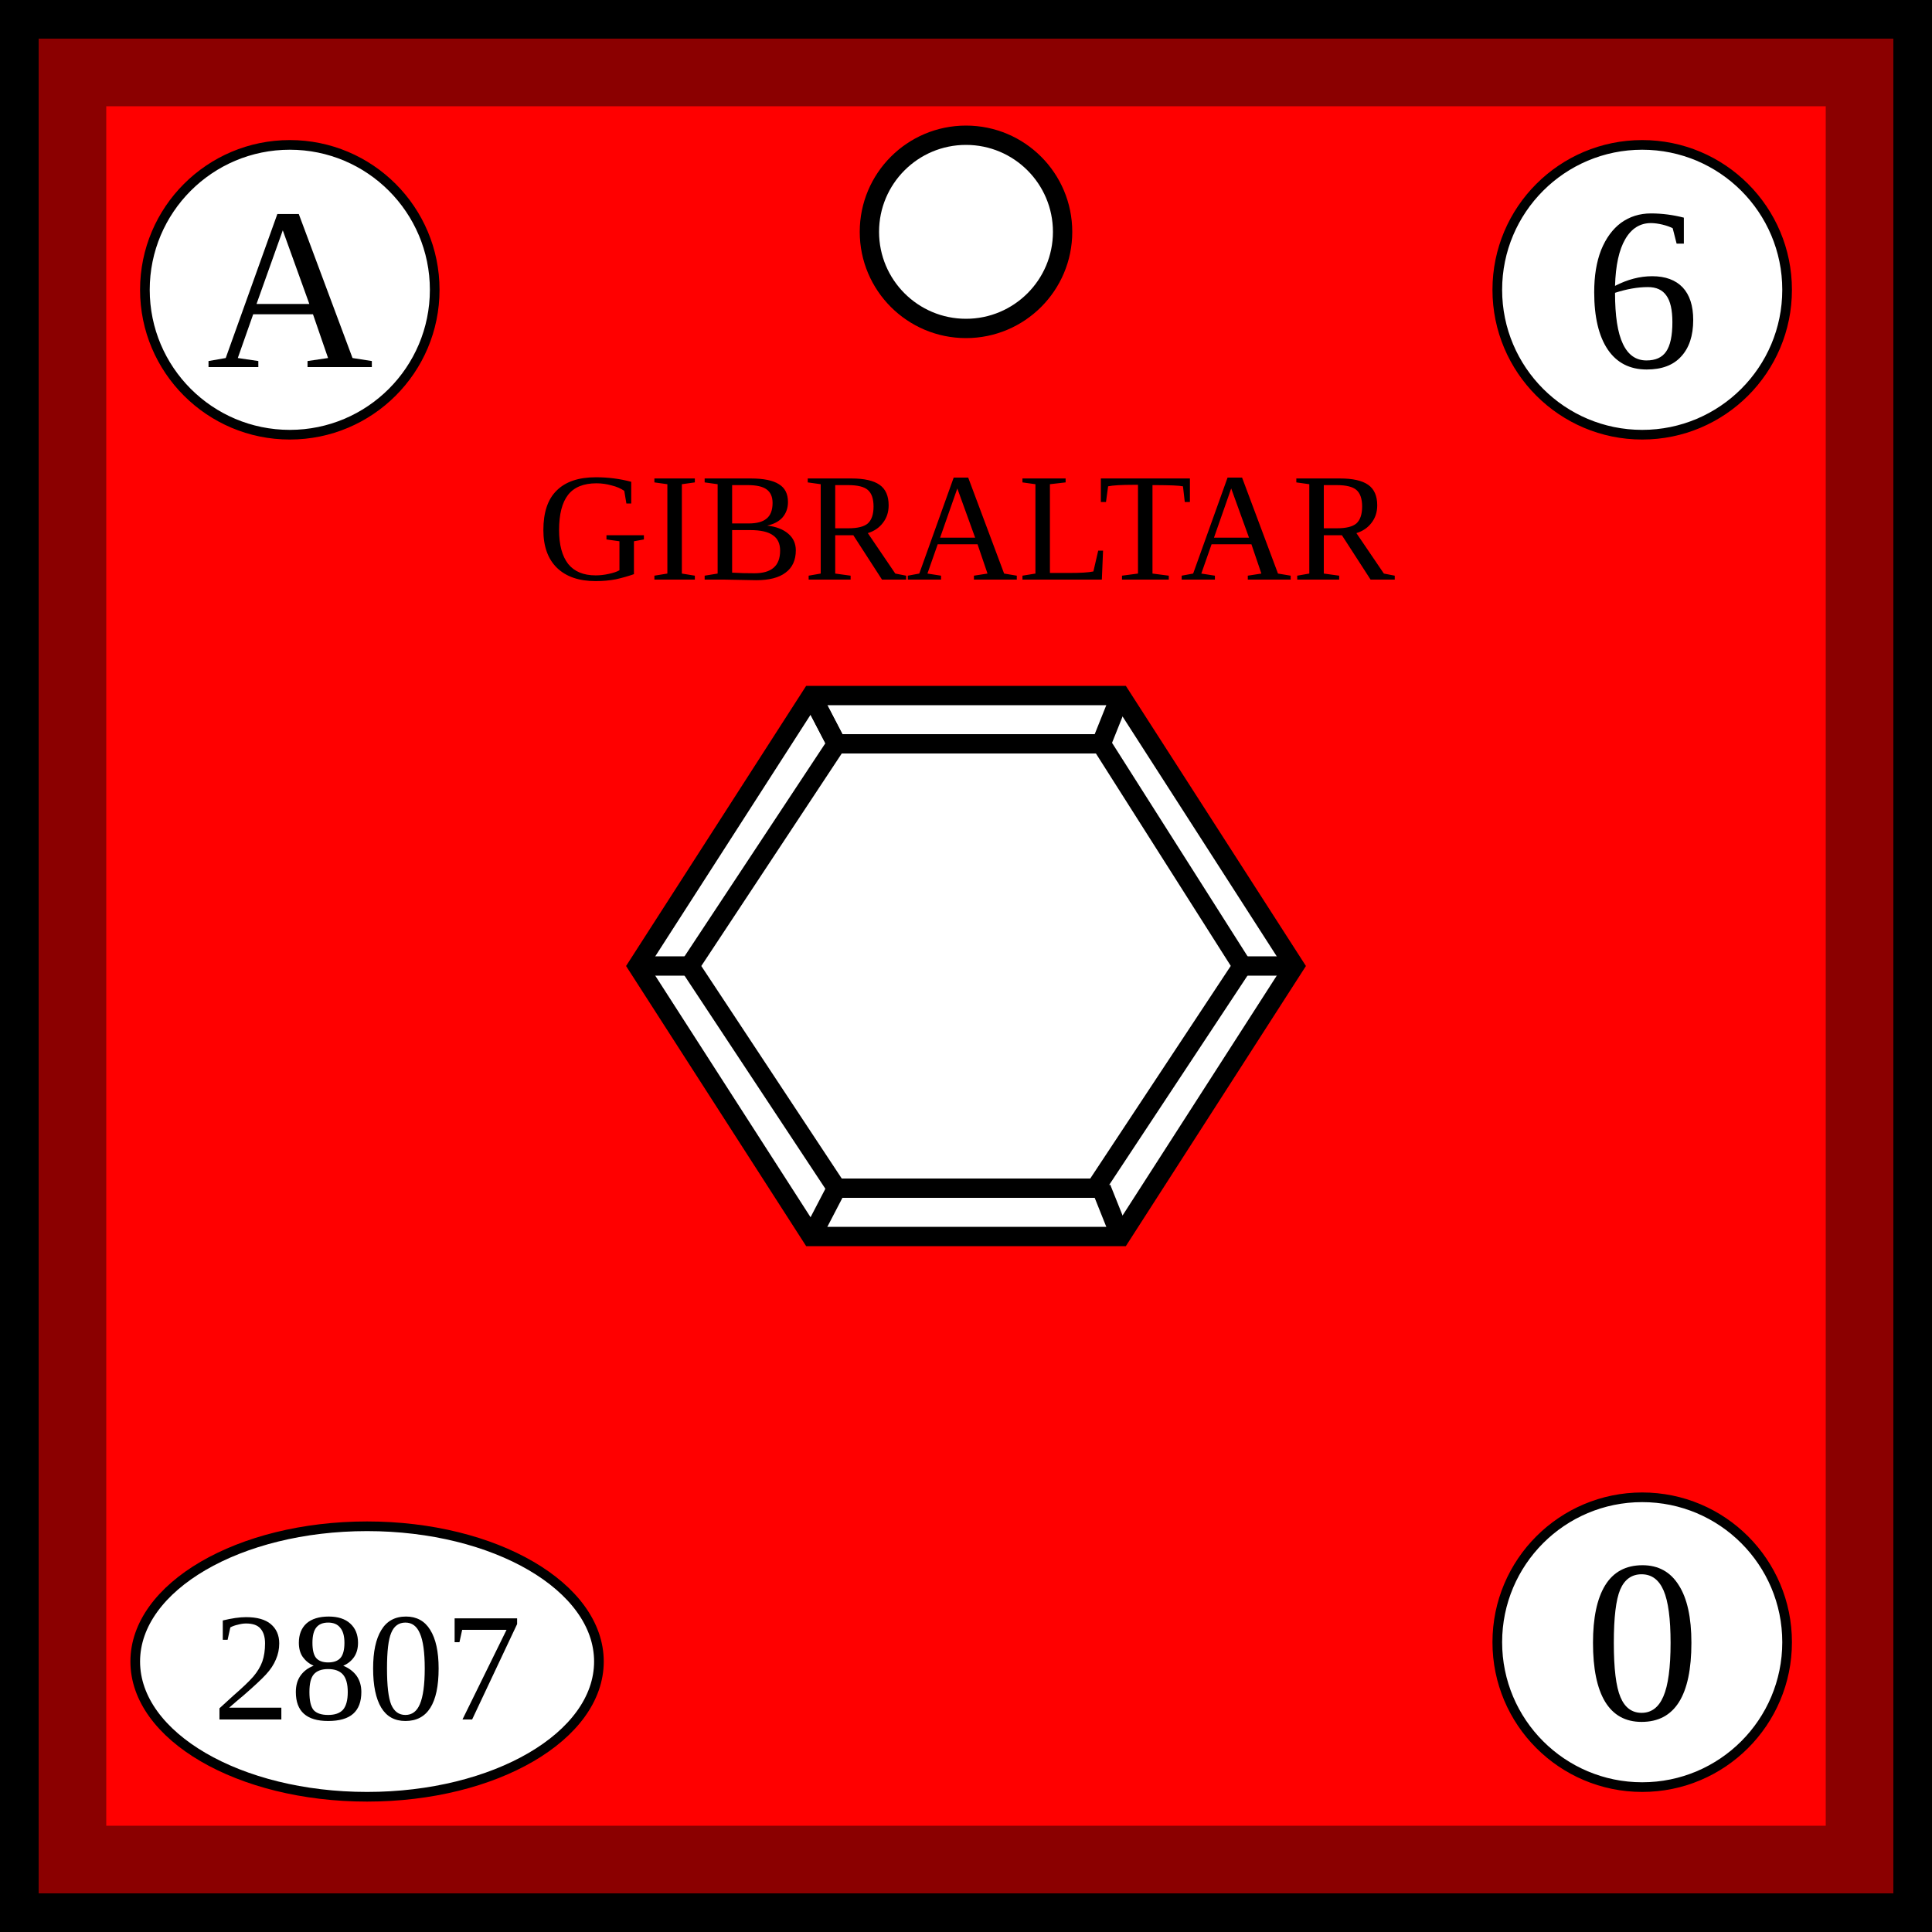
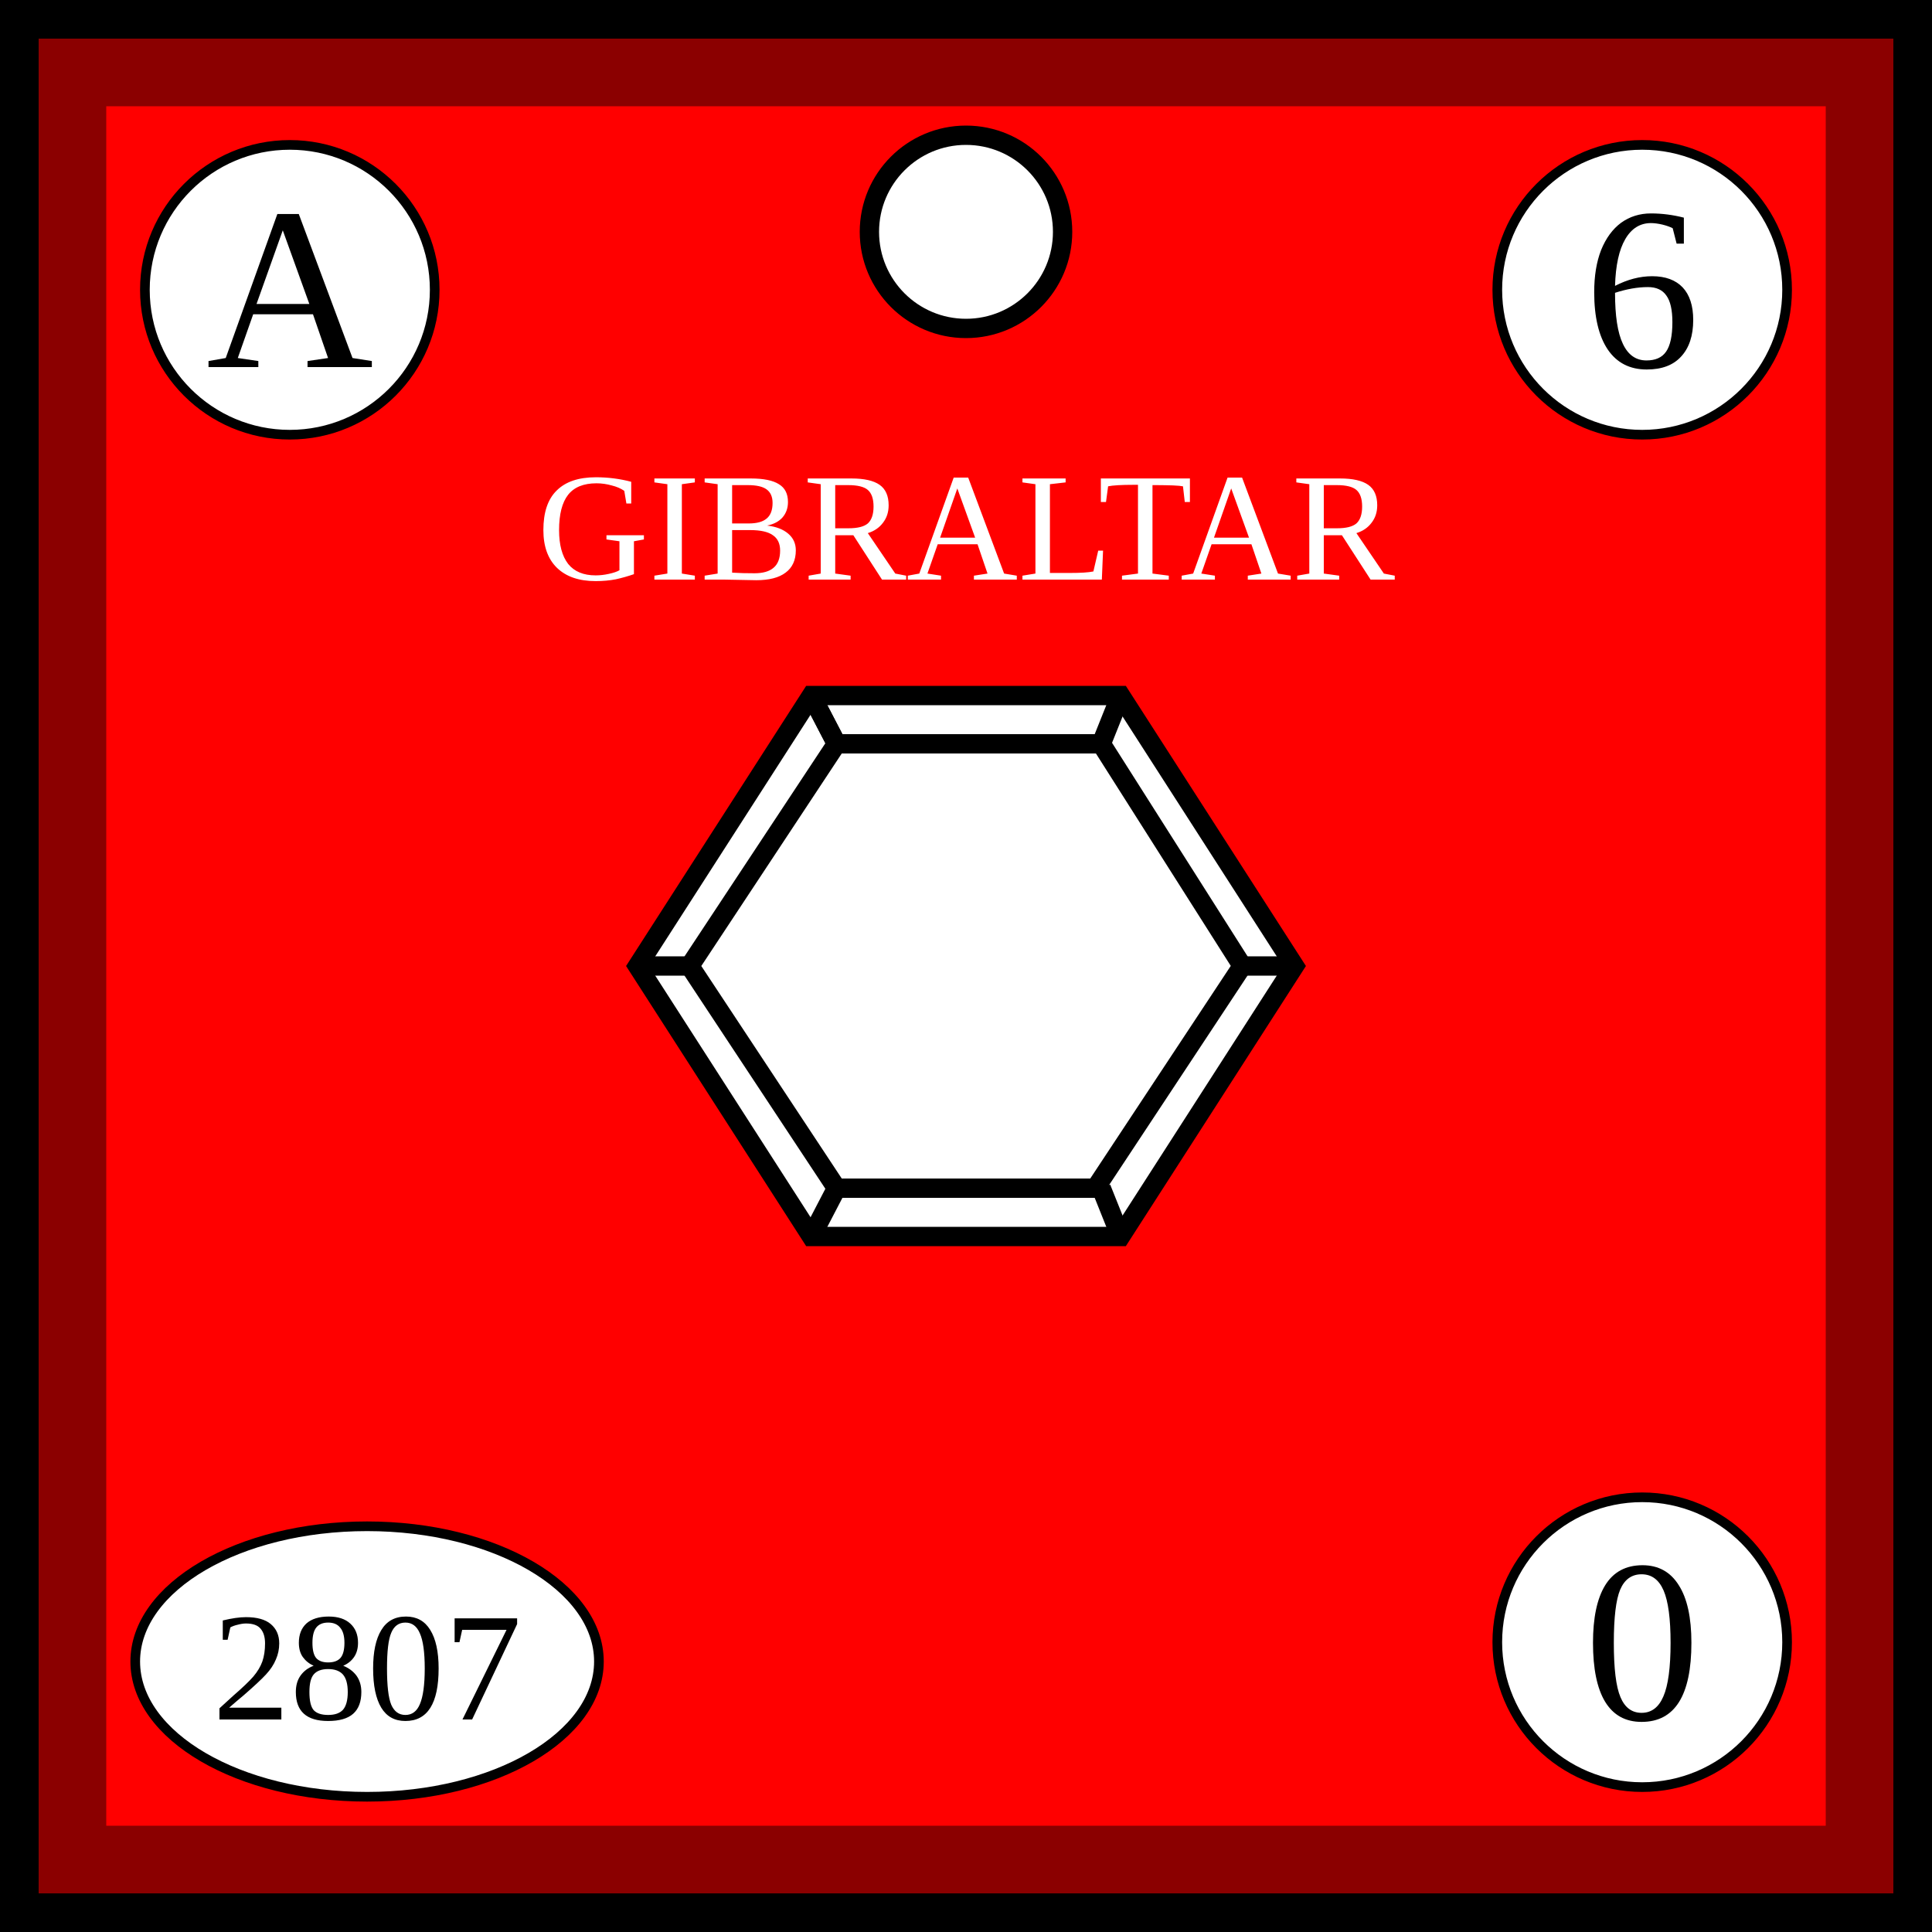
<svg xmlns="http://www.w3.org/2000/svg" viewBox="0 0 100 100" width="100" height="100">
-   <defs>
-     <rect id="background" width="100%" height="100%" fill="red" stroke="darkred" stroke-width="11" />
+   <defs id="common">
+     <rect id="background" width="100" height="100" fill="red" stroke="darkred" stroke-width="11" />
    <g id="border" stroke="black" stroke-width="2">
-       <line x1="0" y1="1%" x2="100%" y2="1%" />
-       <line x1="1%" y1="1%" x2="1%" y2="100%" />
-       <line x1="0" y1="99%" x2="100%" y2="99%" />
-       <line x1="99%" y1="1%" x2="99%" y2="100%" />
+       <line x1="0" y1="1" x2="100" y2="1" />
+       <line x1="1" y1="1" x2="1" y2="100" />
+       <line x1="0" y1="99" x2="100" y2="99" />
+       <line x1="99" y1="1" x2="99" y2="100" />
    </g>
    <clipPath id="block">
      <use href="#background" />
    </clipPath>
  </defs>
-   <use href="#background" clip-path="url(#block)" />
-   <use href="#border" clip-path="url(#block)" />
-   <g id="pips" stroke="black" fill="white">
-     <g id="strength1">
-       <circle id="topcenter" cx="50" cy="12" r="5" />
+   <g id="unit">
+     <use href="#background" clip-path="url(#block)" />
+     <use href="#border" clip-path="url(#block)" />
+     <g id="pips" stroke="black" fill="white">
+       <g id="strength1">
+         <circle id="topcenter" cx="50" cy="12" r="5" />
+       </g>
    </g>
-   </g>
-   <g id="symbol" text-anchor="middle">
-     <text x="50" y="30" font-size="8" fill="black">GIBRALTAR</text>
-     <polygon points="33,50 42,36 58,36 67,50 58,64 42,64" fill="white" stroke="black" stroke-width="1" />
-     <polygon points="35.7,50 43.3,38.5 57,38.5 64.3,50 56.7,61.5 43.3,61.5" fill="white" stroke="black" stroke-width="1" />
-     <line x1="42" y1="64" x2="43.3" y2="61.5" stroke="black" />
-     <line x1="33" y1="50" x2="35.7" y2="50" stroke="black" />
-     <line x1="42" y1="36" x2="43.3" y2="38.5" stroke="black" />
-     <line x1="42" y1="36" x2="43.3" y2="38.5" stroke="black" />
-     <line x1="58" y1="36" x2="57" y2="38.5" stroke="black" />
-     <line x1="67" y1="50" x2="64.3" y2="50" stroke="black" />
-     <line x1="58" y1="64" x2="57" y2="61.5" stroke="black" />
-   </g>
-   <g id="attributes" text-anchor="middle" font-size="12">
-     <g id="initiative">
-       <circle cx="15" cy="15" r="7.5" fill="white" stroke="black" stroke-width="0.5" />
-       <text x="15" y="19">A</text>
+     <g id="symbol" text-anchor="middle">
+       <text x="50" y="30" font-size="8" fill="white">GIBRALTAR</text>
+       <polygon points="33,50 42,36 58,36 67,50 58,64 42,64" fill="white" stroke="black" stroke-width="1" />
+       <polygon points="35.7,50 43.3,38.5 57,38.5 64.3,50 56.7,61.5 43.3,61.5" fill="white" stroke="black" stroke-width="1" />
+       <line x1="42" y1="64" x2="43.3" y2="61.5" stroke="black" />
+       <line x1="33" y1="50" x2="35.7" y2="50" stroke="black" />
+       <line x1="42" y1="36" x2="43.3" y2="38.5" stroke="black" />
+       <line x1="42" y1="36" x2="43.3" y2="38.5" stroke="black" />
+       <line x1="58" y1="36" x2="57" y2="38.5" stroke="black" />
+       <line x1="67" y1="50" x2="64.3" y2="50" stroke="black" />
+       <line x1="58" y1="64" x2="57" y2="61.5" stroke="black" />
    </g>
-     <g id="firepower">
-       <circle cx="85" cy="15" r="7.5" fill="white" stroke="black" stroke-width="0.5" />
-       <text x="85" y="19">6</text>
-     </g>
-     <g id="movement">
-       <circle cx="85" cy="85" r="7.5" fill="white" stroke="black" stroke-width="0.5" />
-       <text x="85" y="89">0</text>
-     </g>
-     <g id="arrival">
-       <ellipse cx="19" cy="86" rx="12" ry="7" fill="white" stroke="black" stroke-width="0.5" />
-       <text x="19" y="89" font-size="8">2807</text>
+     <g id="attributes" text-anchor="middle" font-size="12">
+       <g id="initiative">
+         <circle cx="15" cy="15" r="7.5" fill="white" stroke="black" stroke-width="0.5" />
+         <text x="15" y="19">A</text>
+       </g>
+       <g id="firepower">
+         <circle cx="85" cy="15" r="7.5" fill="white" stroke="black" stroke-width="0.5" />
+         <text x="85" y="19">6</text>
+       </g>
+       <g id="movement">
+         <circle cx="85" cy="85" r="7.5" fill="white" stroke="black" stroke-width="0.5" />
+         <text x="85" y="89">0</text>
+       </g>
+       <g id="arrival">
+         <ellipse cx="19" cy="86" rx="12" ry="7" fill="white" stroke="black" stroke-width="0.5" />
+         <text x="19" y="89" font-size="8">2807</text>
+       </g>
    </g>
  </g>
</svg>
